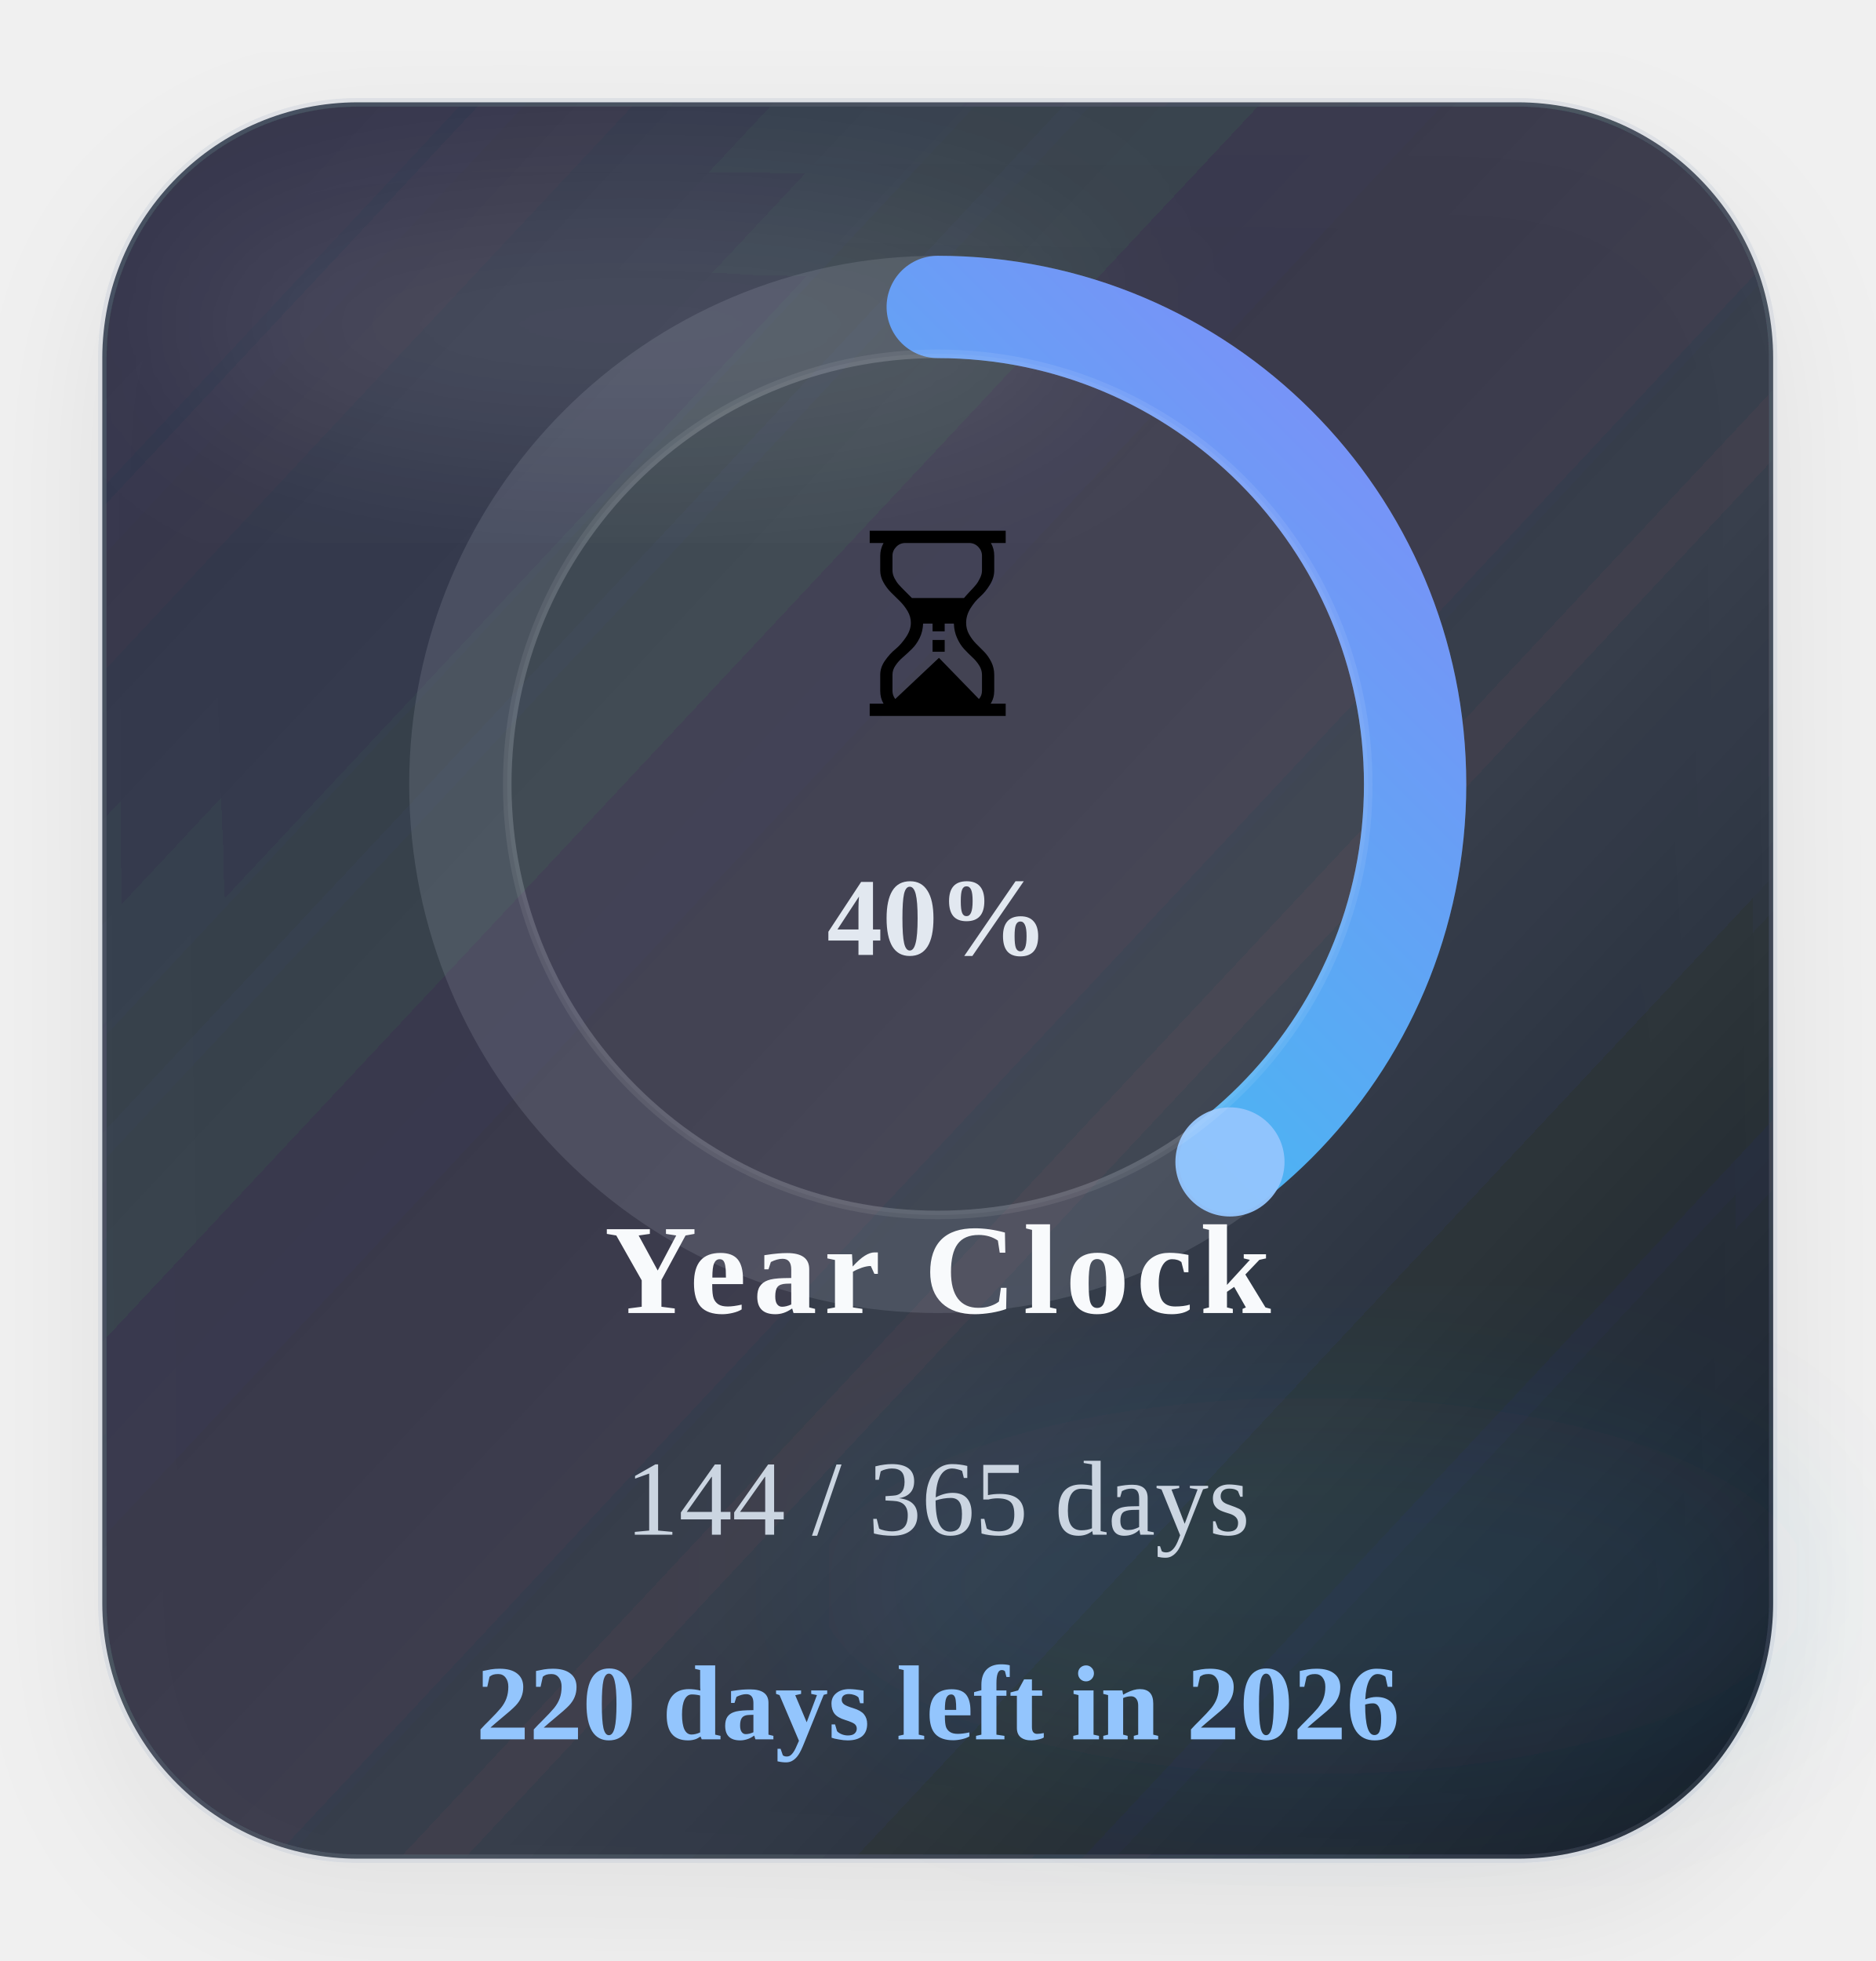
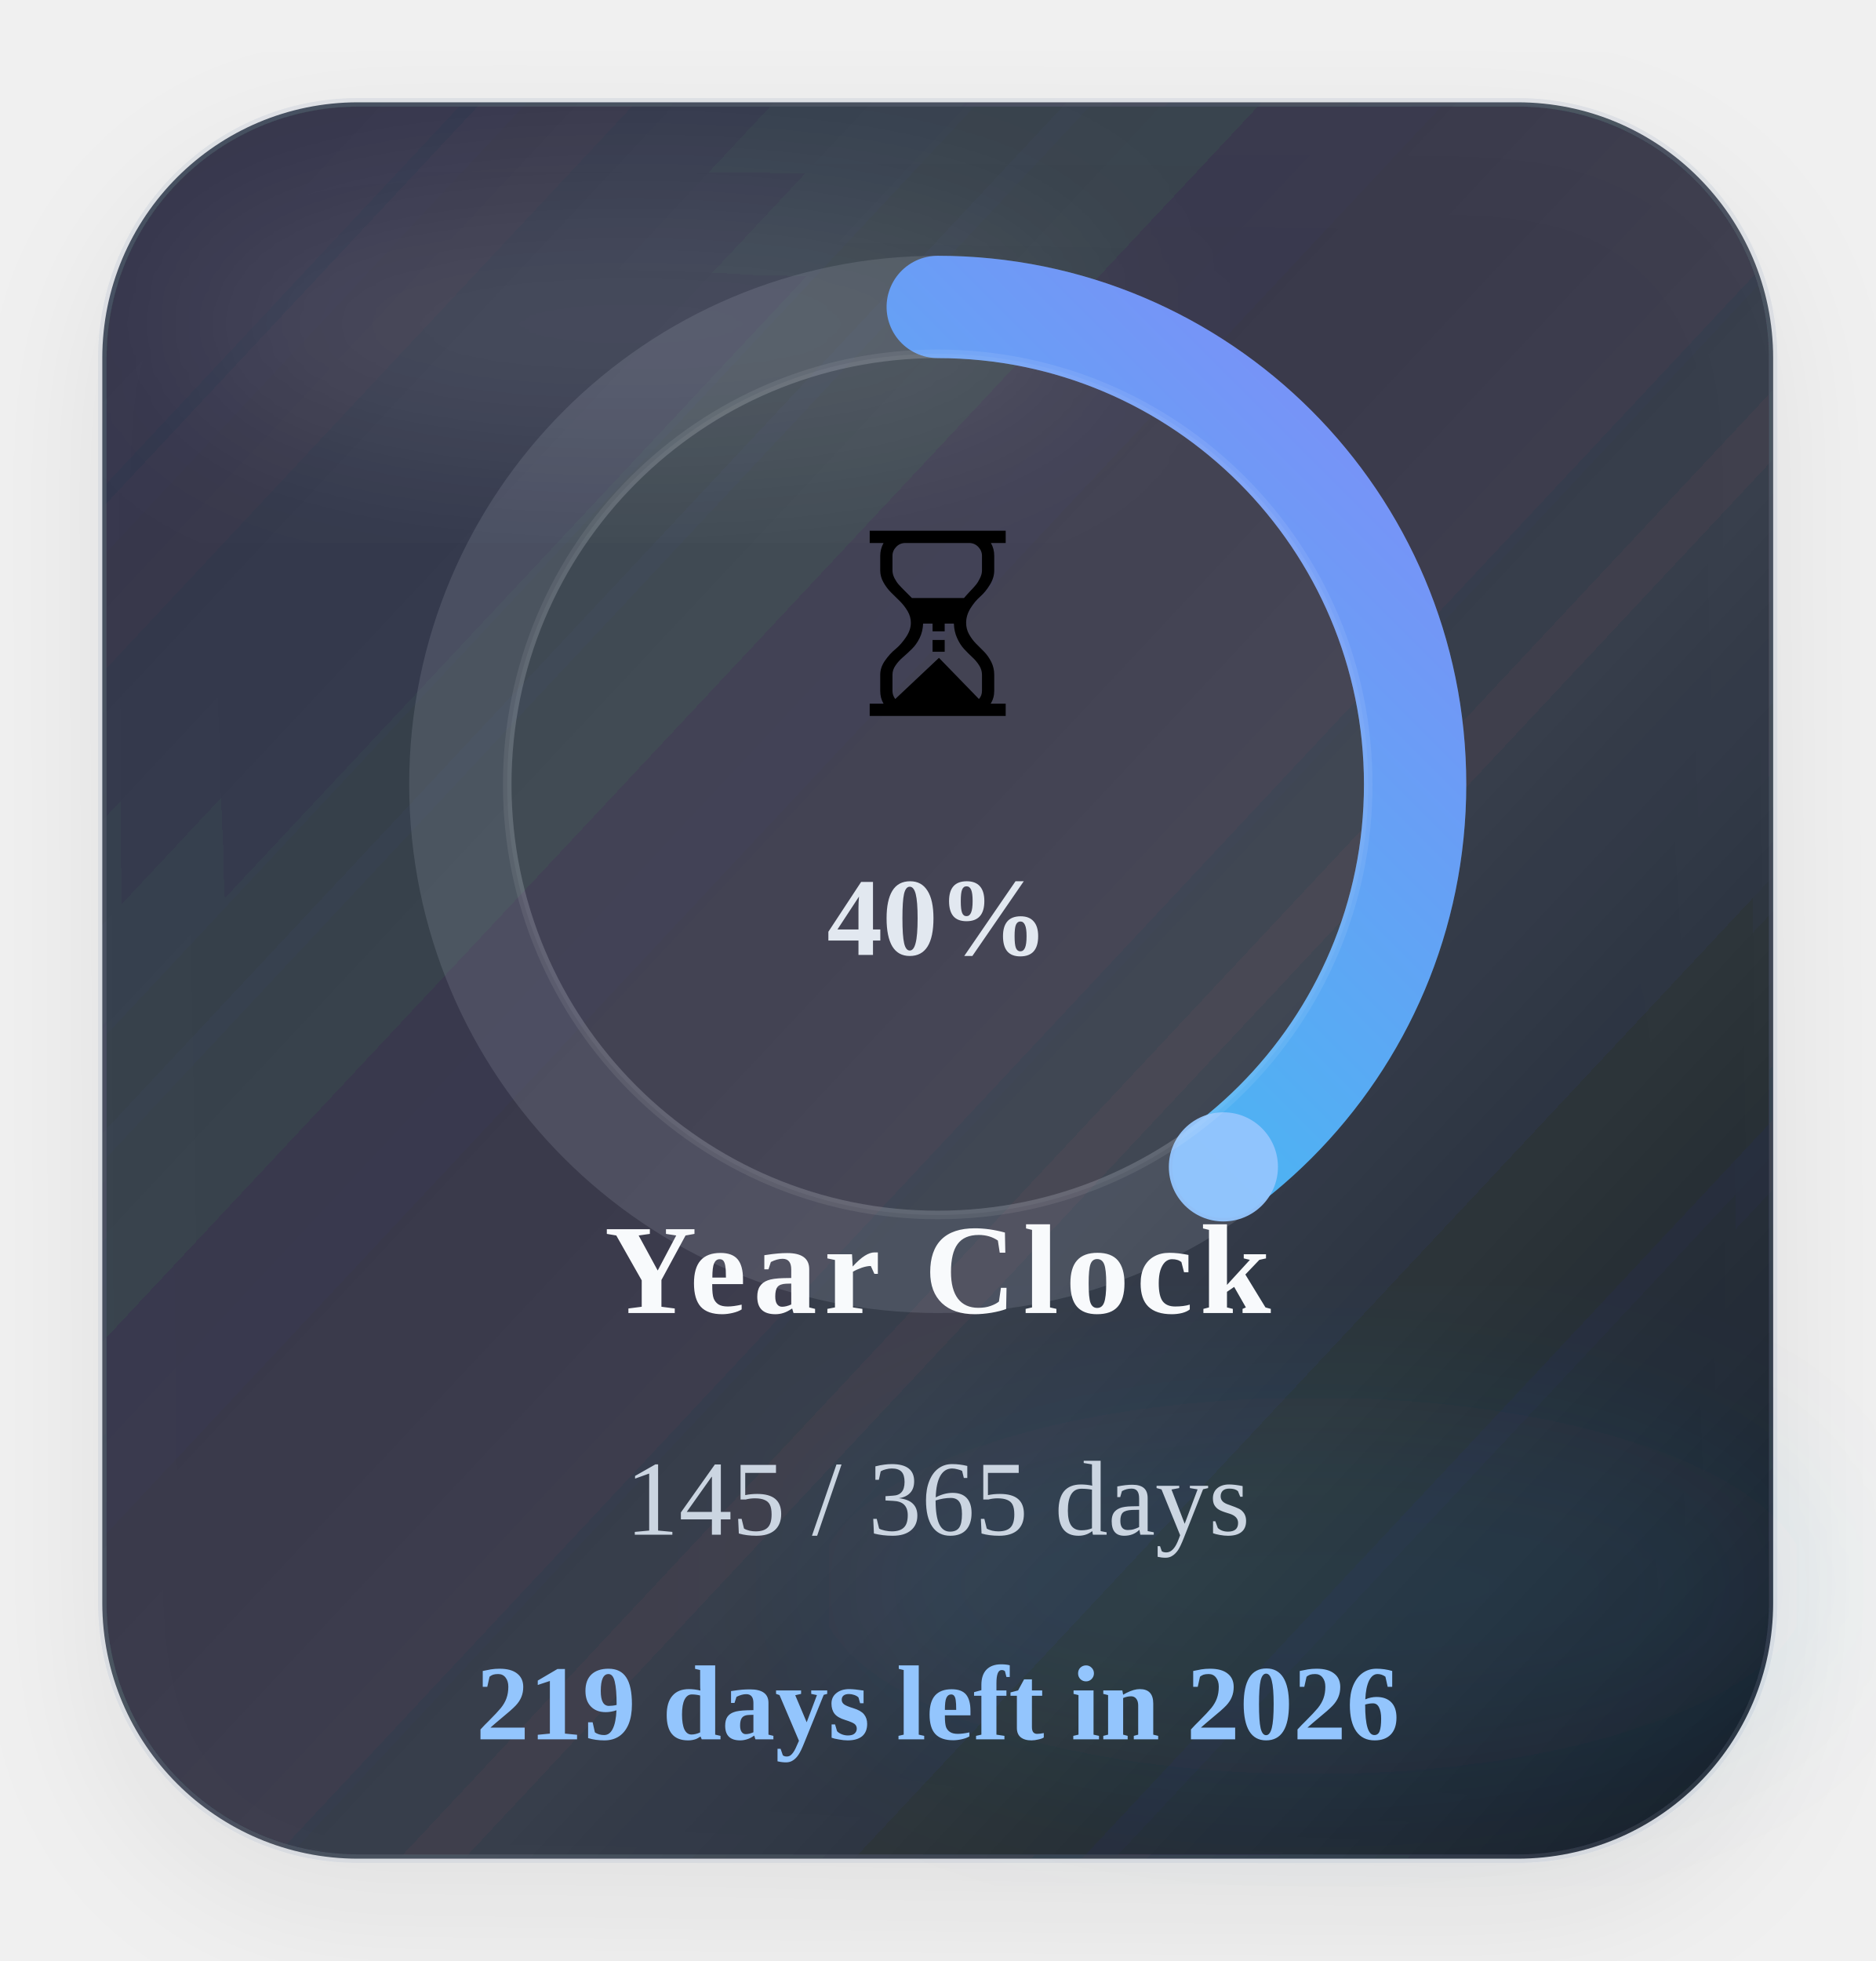
<svg xmlns="http://www.w3.org/2000/svg" width="220" height="230" viewBox="0 0 220 230" role="img" aria-label="Time progress for 2026">
  <defs>
    <linearGradient id="timeGradient" x1="0%" y1="0%" x2="100%" y2="100%">
      <stop offset="0%" stop-color="#22d3ee" />
      <stop offset="100%" stop-color="#818cf8" />
    </linearGradient>
    <linearGradient id="timeCard" x1="0%" y1="0%" x2="100%" y2="100%">
      <stop offset="0%" stop-color="#1c2537" stop-opacity="0.88" />
      <stop offset="60%" stop-color="#111827" stop-opacity="0.8" />
      <stop offset="100%" stop-color="#0b1220" stop-opacity="0.96" />
    </linearGradient>
    <filter id="timeShadow" x="-25%" y="-25%" width="150%" height="150%">
      <feDropShadow dx="0" dy="6" stdDeviation="8" flood-color="#020617" flood-opacity="0.08" />
    </filter>
    <filter id="timeBlur" x="-30%" y="-30%" width="160%" height="160%">
      <feGaussianBlur stdDeviation="10" />
    </filter>
  </defs>
  <rect x="12" y="12" width="196" height="206" rx="30" fill="url(#timeCard)" stroke="#94a3b8" stroke-opacity="0.18" filter="url(#timeShadow)" />
  <ellipse cx="74" cy="38" rx="54" ry="16" fill="#ffffff" fill-opacity="0.09" filter="url(#timeBlur)" />
  <ellipse cx="154" cy="186" rx="58" ry="22" fill="#38bdf8" fill-opacity="0.08" filter="url(#timeBlur)" />
  <circle class="ring-track" cx="110" cy="92" r="56" fill="none" stroke="#cbd5e1" stroke-opacity="0.14" stroke-width="12" />
-   <circle class="progress-ring" cx="110" cy="92" r="56" fill="none" stroke="url(#timeGradient)" stroke-width="12" stroke-linecap="round" stroke-dasharray="351.86" stroke-dashoffset="212.82" data-target-offset="212.82" data-ring-length="351.86" transform="rotate(-90 110 92)" />
-   <circle class="progress-endcap" cx="144.28" cy="136.28" r="6.4" fill="#93c5fd" fill-opacity="0.96" data-center-x="110" data-center-y="92" data-radius="56" data-target-angle="52.2541" />
+   <circle class="progress-ring" cx="110" cy="92" r="56" fill="none" stroke="url(#timeGradient)" stroke-width="12" stroke-linecap="round" stroke-dasharray="351.86" stroke-dashoffset="211.86" data-target-offset="211.86" data-ring-length="351.86" transform="rotate(-90 110 92)" />
+   <circle class="progress-endcap" cx="143.51" cy="136.86" r="6.4" fill="#93c5fd" fill-opacity="0.96" data-center-x="110" data-center-y="92" data-radius="56" data-target-angle="53.2404" />
  <circle class="ring-core" cx="110" cy="92" r="50.5" fill="#ffffff" fill-opacity="0.05" stroke="#ffffff" stroke-opacity="0.08" />
  <text class="progress-emoji" x="110" y="84" text-anchor="middle" font-size="30">⏳</text>
  <text class="progress-percent" x="110" y="112" text-anchor="middle" font-size="13" font-weight="700" fill="#e2e8f0">40%</text>
  <text class="progress-label" x="110" y="154" text-anchor="middle" font-size="15" font-weight="700" letter-spacing="0.8" fill="#f8fafc">Year Clock</text>
-   <text class="progress-value" x="110" y="180" text-anchor="middle" font-size="12.5" fill="#cbd5e1">144 / 365 days</text>
-   <text class="progress-status" data-status-state="remaining" x="110" y="204" text-anchor="middle" font-size="12.5" font-weight="700" fill="#93c5fd">220 days left in 2026</text>
+   <text class="progress-value" x="110" y="180" text-anchor="middle" font-size="12.5" fill="#cbd5e1">145 / 365 days</text>
+   <text class="progress-status" data-status-state="remaining" x="110" y="204" text-anchor="middle" font-size="12.5" font-weight="700" fill="#93c5fd">219 days left in 2026</text>
</svg>
